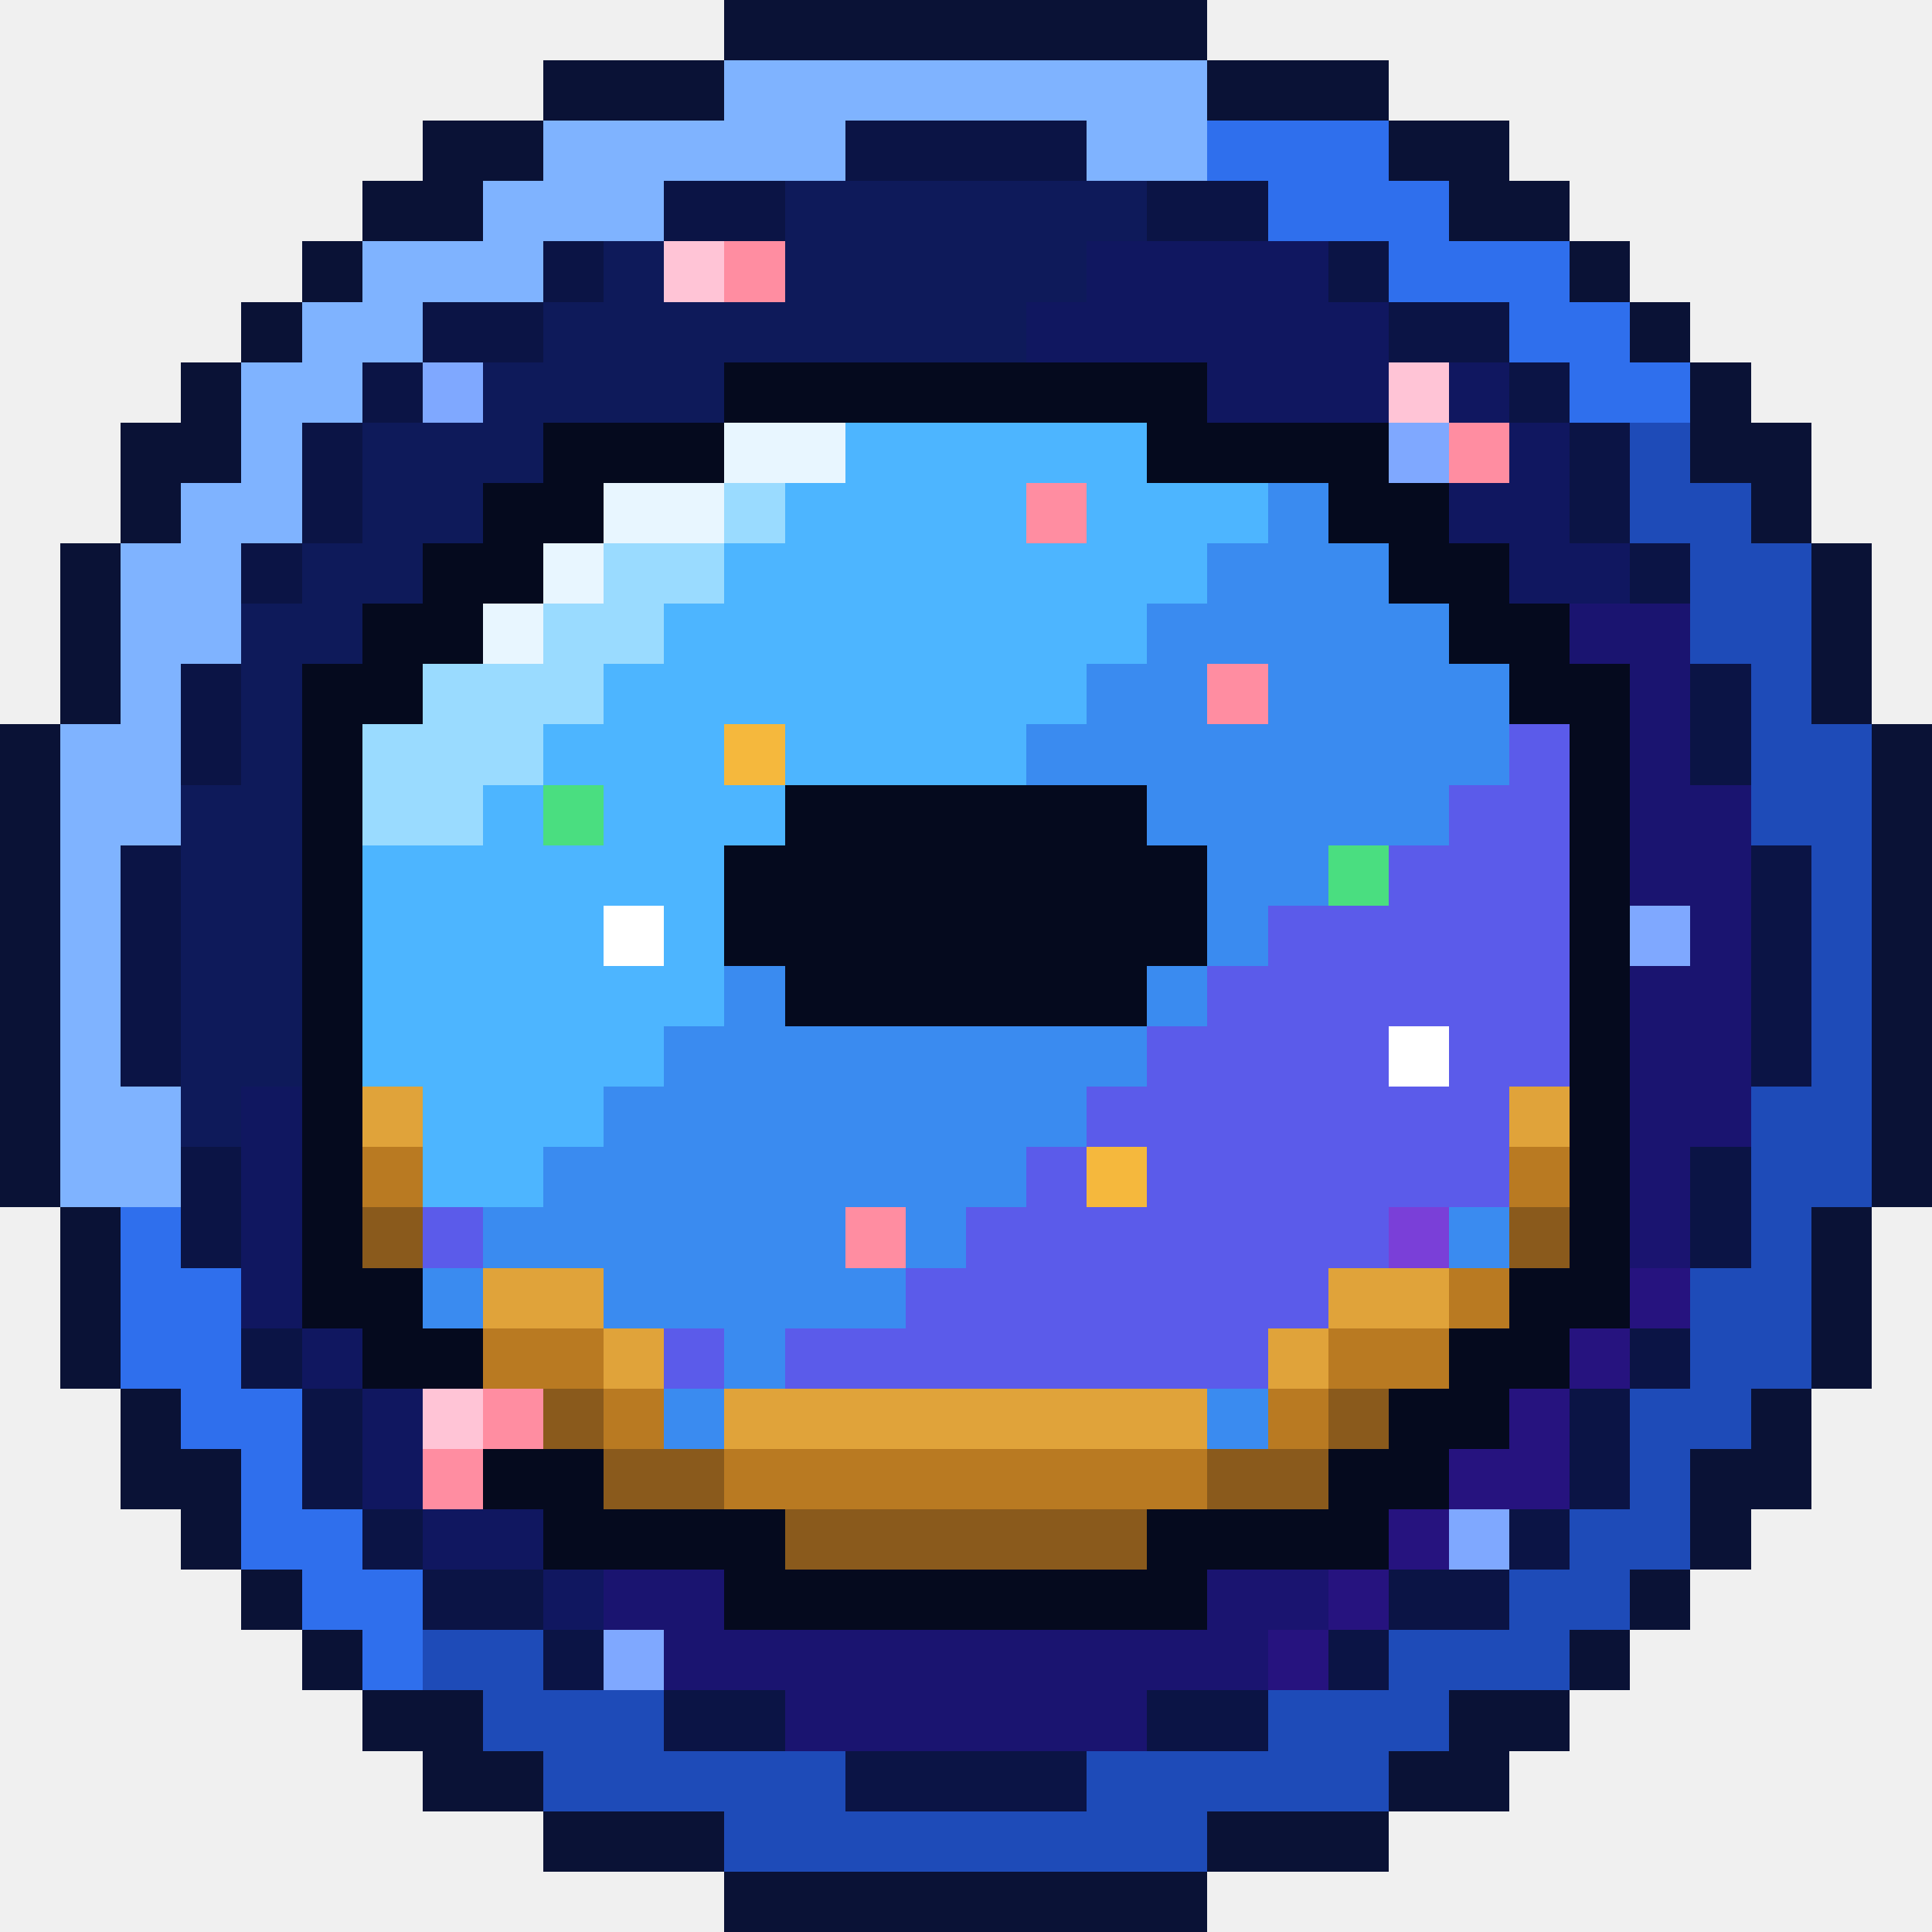
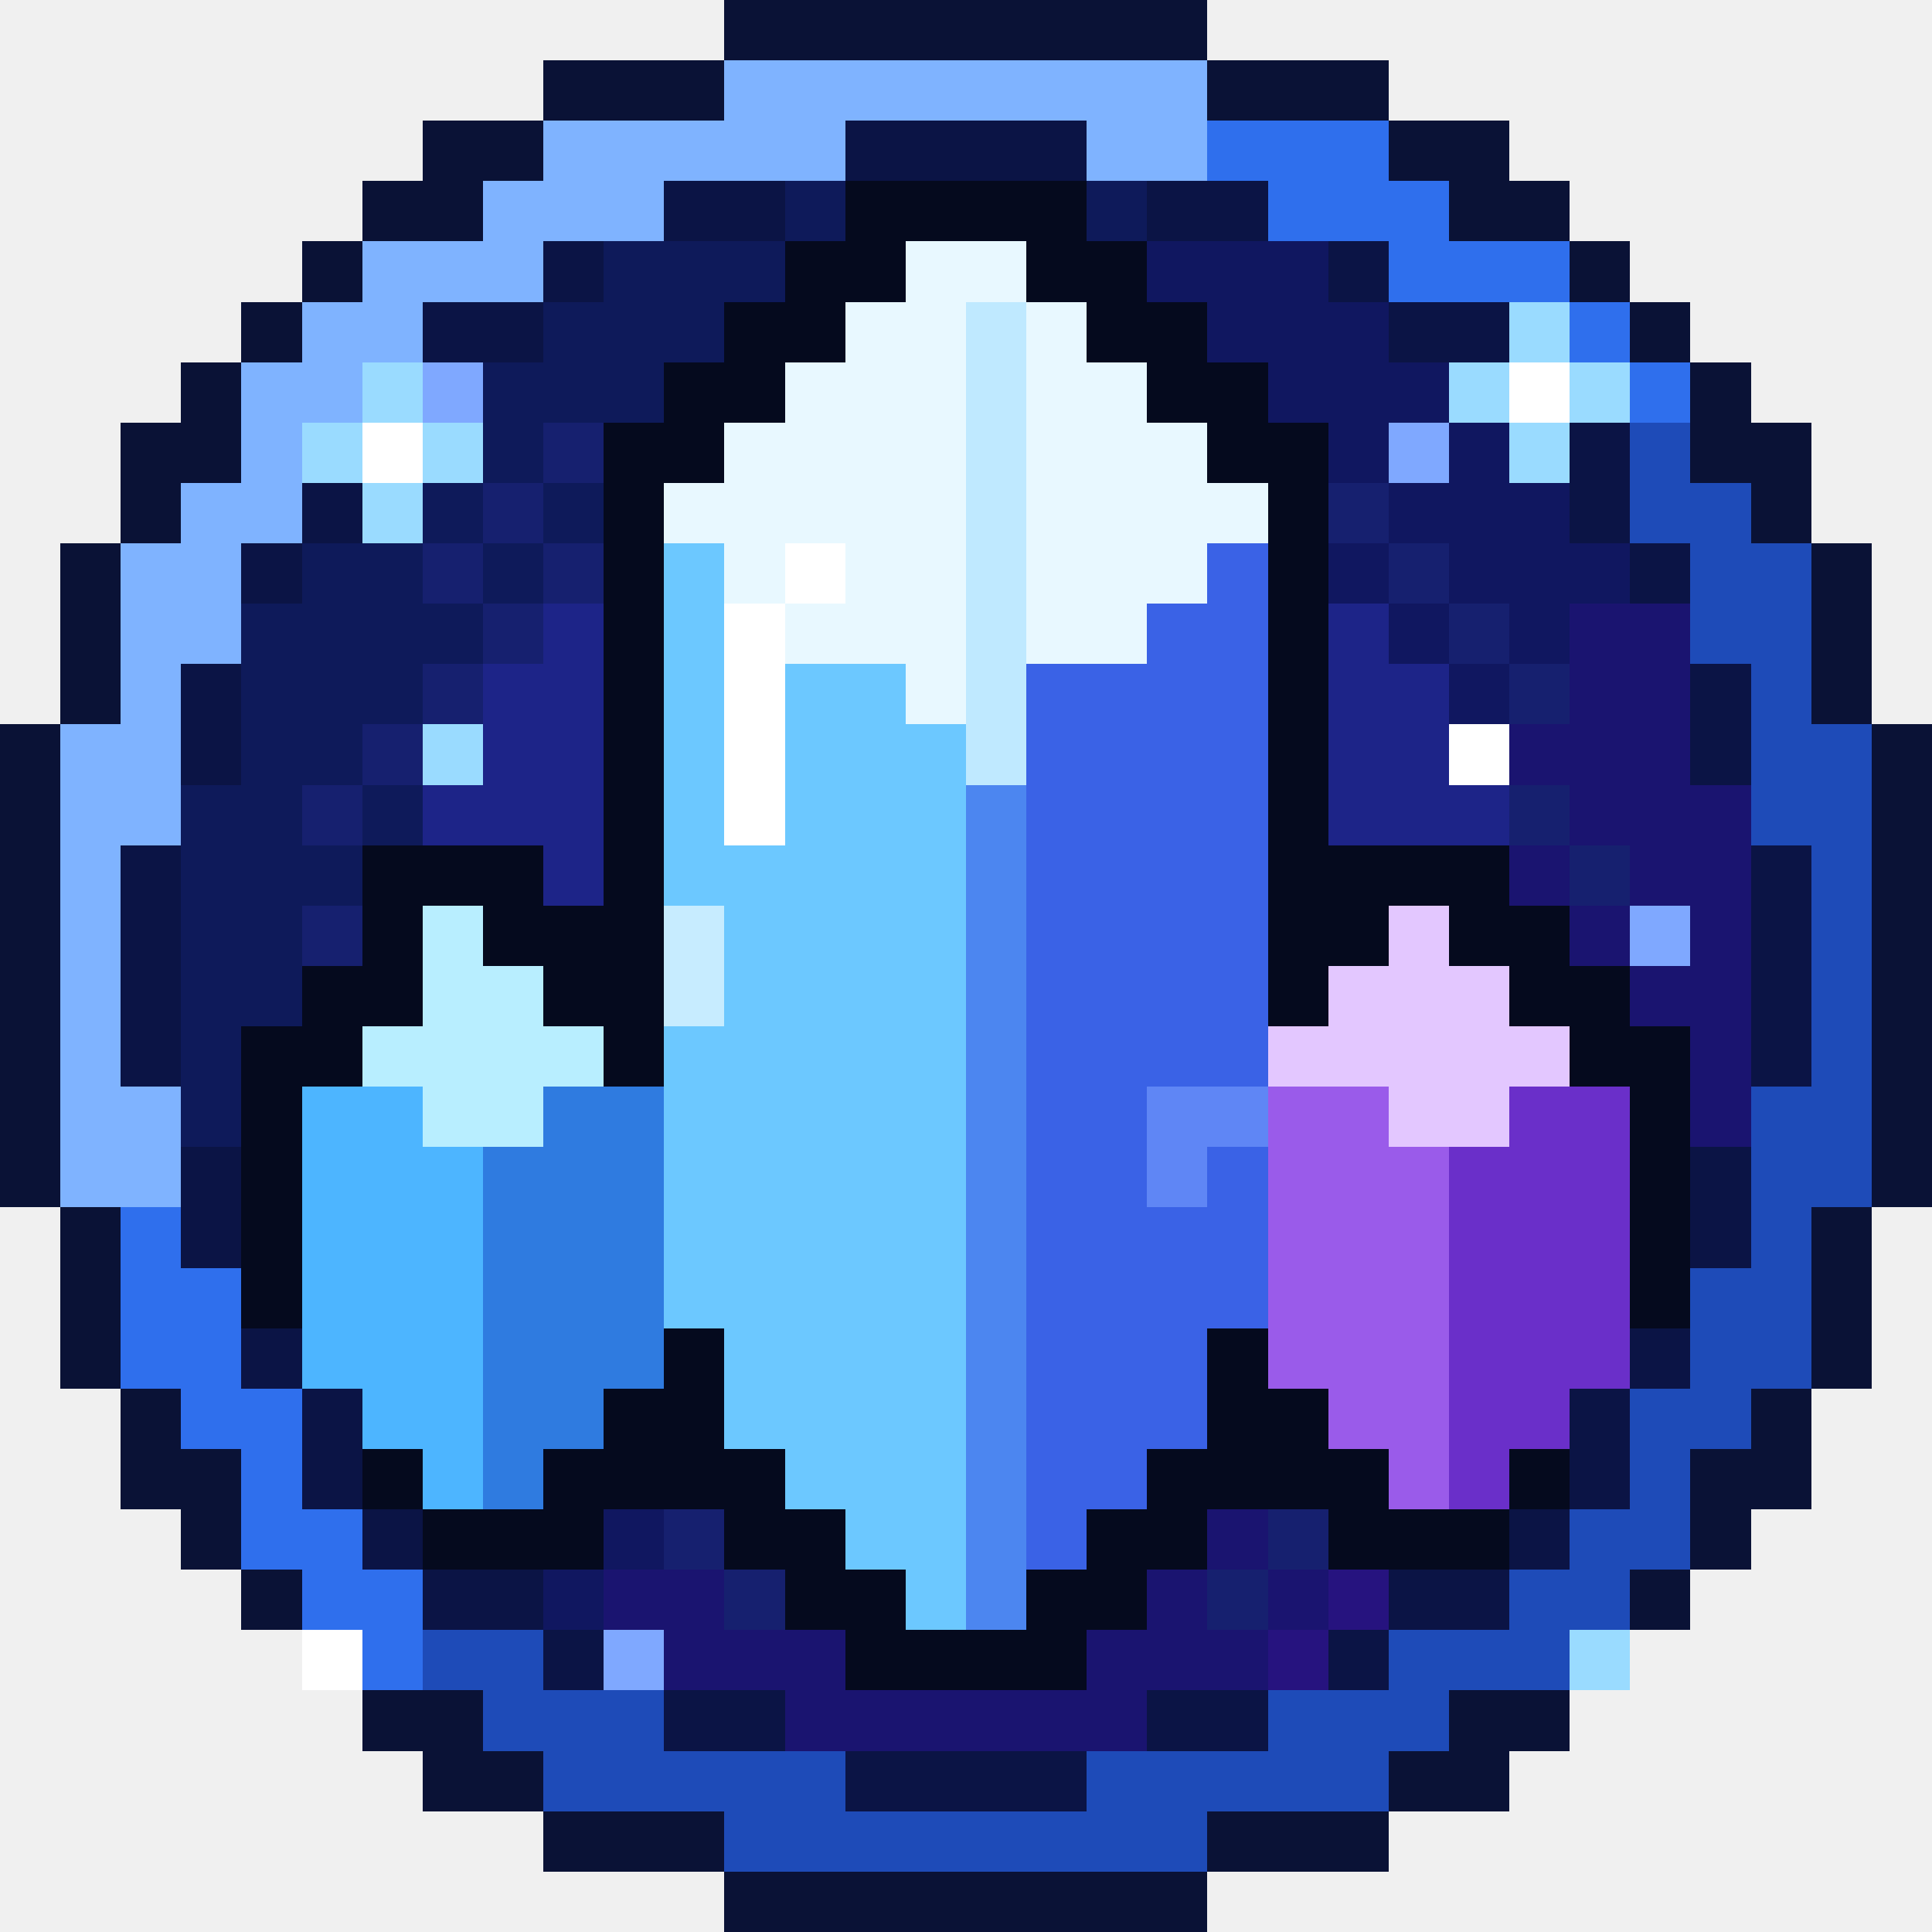
<svg xmlns="http://www.w3.org/2000/svg" viewBox="0 0 32 32" width="32" height="32" shape-rendering="crispEdges" role="img" aria-label="VSMP emblem">
  <rect x="12" y="0" width="8" height="1" fill="#0A1236" />
  <rect x="9" y="1" width="3" height="1" fill="#0A1236" />
  <rect x="12" y="1" width="8" height="1" fill="#7FB3FF" />
  <rect x="20" y="1" width="3" height="1" fill="#0A1236" />
  <rect x="7" y="2" width="2" height="1" fill="#0A1236" />
  <rect x="9" y="2" width="5" height="1" fill="#7FB3FF" />
  <rect x="14" y="2" width="4" height="1" fill="#0B1445" />
  <rect x="18" y="2" width="2" height="1" fill="#7FB3FF" />
  <rect x="20" y="2" width="3" height="1" fill="#2F6FED" />
  <rect x="23" y="2" width="2" height="1" fill="#0A1236" />
  <rect x="6" y="3" width="2" height="1" fill="#0A1236" />
  <rect x="8" y="3" width="3" height="1" fill="#7FB3FF" />
  <rect x="11" y="3" width="2" height="1" fill="#0B1445" />
-   <rect x="13" y="3" width="6" height="1" fill="#0E1A5A" />
+   <rect x="13" y="3" width="1" height="1" fill="#0E1A5A" />
+   <rect x="14" y="3" width="4" height="1" fill="#050A1E" />
+   <rect x="18" y="3" width="1" height="1" fill="#0E1A5A" />
  <rect x="19" y="3" width="2" height="1" fill="#0B1445" />
  <rect x="21" y="3" width="3" height="1" fill="#2F6FED" />
  <rect x="24" y="3" width="2" height="1" fill="#0A1236" />
  <rect x="5" y="4" width="1" height="1" fill="#0A1236" />
  <rect x="6" y="4" width="3" height="1" fill="#7FB3FF" />
  <rect x="9" y="4" width="1" height="1" fill="#0B1445" />
-   <rect x="10" y="4" width="1" height="1" fill="#0E1A5A" />
-   <rect x="11" y="4" width="1" height="1" fill="#FFC4D6" />
-   <rect x="12" y="4" width="1" height="1" fill="#FF8DA1" />
-   <rect x="13" y="4" width="5" height="1" fill="#0E1A5A" />
-   <rect x="18" y="4" width="4" height="1" fill="#101760" />
+   <rect x="10" y="4" width="3" height="1" fill="#0E1A5A" />
+   <rect x="13" y="4" width="2" height="1" fill="#050A1E" />
+   <rect x="15" y="4" width="2" height="1" fill="#E8F8FF" />
+   <rect x="17" y="4" width="2" height="1" fill="#050A1E" />
+   <rect x="19" y="4" width="3" height="1" fill="#101760" />
  <rect x="22" y="4" width="1" height="1" fill="#0B1445" />
  <rect x="23" y="4" width="3" height="1" fill="#2F6FED" />
  <rect x="26" y="4" width="1" height="1" fill="#0A1236" />
  <rect x="4" y="5" width="1" height="1" fill="#0A1236" />
  <rect x="5" y="5" width="2" height="1" fill="#7FB3FF" />
  <rect x="7" y="5" width="2" height="1" fill="#0B1445" />
-   <rect x="9" y="5" width="8" height="1" fill="#0E1A5A" />
-   <rect x="17" y="5" width="6" height="1" fill="#101760" />
+   <rect x="9" y="5" width="3" height="1" fill="#0E1A5A" />
+   <rect x="12" y="5" width="2" height="1" fill="#050A1E" />
+   <rect x="14" y="5" width="2" height="1" fill="#E8F8FF" />
+   <rect x="16" y="5" width="1" height="1" fill="#BFE9FF" />
+   <rect x="17" y="5" width="1" height="1" fill="#E8F8FF" />
+   <rect x="18" y="5" width="2" height="1" fill="#050A1E" />
+   <rect x="20" y="5" width="3" height="1" fill="#101760" />
  <rect x="23" y="5" width="2" height="1" fill="#0B1445" />
-   <rect x="25" y="5" width="2" height="1" fill="#2F6FED" />
+   <rect x="25" y="5" width="1" height="1" fill="#9ADBFF" />
+   <rect x="26" y="5" width="1" height="1" fill="#2F6FED" />
  <rect x="27" y="5" width="1" height="1" fill="#0A1236" />
  <rect x="3" y="6" width="1" height="1" fill="#0A1236" />
  <rect x="4" y="6" width="2" height="1" fill="#7FB3FF" />
-   <rect x="6" y="6" width="1" height="1" fill="#0B1445" />
+   <rect x="6" y="6" width="1" height="1" fill="#9ADBFF" />
  <rect x="7" y="6" width="1" height="1" fill="#7FA8FF" />
-   <rect x="8" y="6" width="4" height="1" fill="#0E1A5A" />
-   <rect x="12" y="6" width="8" height="1" fill="#050A1E" />
-   <rect x="20" y="6" width="3" height="1" fill="#101760" />
-   <rect x="23" y="6" width="1" height="1" fill="#FFC4D6" />
-   <rect x="24" y="6" width="1" height="1" fill="#101760" />
-   <rect x="25" y="6" width="1" height="1" fill="#0B1445" />
-   <rect x="26" y="6" width="2" height="1" fill="#2F6FED" />
+   <rect x="8" y="6" width="3" height="1" fill="#0E1A5A" />
+   <rect x="11" y="6" width="2" height="1" fill="#050A1E" />
+   <rect x="13" y="6" width="3" height="1" fill="#E8F8FF" />
+   <rect x="16" y="6" width="1" height="1" fill="#BFE9FF" />
+   <rect x="17" y="6" width="2" height="1" fill="#E8F8FF" />
+   <rect x="19" y="6" width="2" height="1" fill="#050A1E" />
+   <rect x="21" y="6" width="3" height="1" fill="#101760" />
+   <rect x="24" y="6" width="1" height="1" fill="#9ADBFF" />
+   <rect x="25" y="6" width="1" height="1" fill="#FFFFFF" />
+   <rect x="26" y="6" width="1" height="1" fill="#9ADBFF" />
+   <rect x="27" y="6" width="1" height="1" fill="#2F6FED" />
  <rect x="28" y="6" width="1" height="1" fill="#0A1236" />
  <rect x="2" y="7" width="2" height="1" fill="#0A1236" />
  <rect x="4" y="7" width="1" height="1" fill="#7FB3FF" />
-   <rect x="5" y="7" width="1" height="1" fill="#0B1445" />
-   <rect x="6" y="7" width="3" height="1" fill="#0E1A5A" />
-   <rect x="9" y="7" width="3" height="1" fill="#050A1E" />
-   <rect x="12" y="7" width="2" height="1" fill="#E8F6FF" />
-   <rect x="14" y="7" width="5" height="1" fill="#4DB5FF" />
-   <rect x="19" y="7" width="4" height="1" fill="#050A1E" />
+   <rect x="5" y="7" width="1" height="1" fill="#9ADBFF" />
+   <rect x="6" y="7" width="1" height="1" fill="#FFFFFF" />
+   <rect x="7" y="7" width="1" height="1" fill="#9ADBFF" />
+   <rect x="8" y="7" width="1" height="1" fill="#0E1A5A" />
+   <rect x="9" y="7" width="1" height="1" fill="#16206F" />
+   <rect x="10" y="7" width="2" height="1" fill="#050A1E" />
+   <rect x="12" y="7" width="4" height="1" fill="#E8F8FF" />
+   <rect x="16" y="7" width="1" height="1" fill="#BFE9FF" />
+   <rect x="17" y="7" width="3" height="1" fill="#E8F8FF" />
+   <rect x="20" y="7" width="2" height="1" fill="#050A1E" />
+   <rect x="22" y="7" width="1" height="1" fill="#101760" />
  <rect x="23" y="7" width="1" height="1" fill="#7FA8FF" />
-   <rect x="24" y="7" width="1" height="1" fill="#FF8DA1" />
-   <rect x="25" y="7" width="1" height="1" fill="#101760" />
+   <rect x="24" y="7" width="1" height="1" fill="#101760" />
+   <rect x="25" y="7" width="1" height="1" fill="#9ADBFF" />
  <rect x="26" y="7" width="1" height="1" fill="#0B1445" />
  <rect x="27" y="7" width="1" height="1" fill="#1E4BB8" />
  <rect x="28" y="7" width="2" height="1" fill="#0A1236" />
  <rect x="2" y="8" width="1" height="1" fill="#0A1236" />
  <rect x="3" y="8" width="2" height="1" fill="#7FB3FF" />
  <rect x="5" y="8" width="1" height="1" fill="#0B1445" />
-   <rect x="6" y="8" width="2" height="1" fill="#0E1A5A" />
-   <rect x="8" y="8" width="2" height="1" fill="#050A1E" />
-   <rect x="10" y="8" width="2" height="1" fill="#E8F6FF" />
-   <rect x="12" y="8" width="1" height="1" fill="#9ADBFF" />
-   <rect x="13" y="8" width="4" height="1" fill="#4DB5FF" />
-   <rect x="17" y="8" width="1" height="1" fill="#FF8DA1" />
-   <rect x="18" y="8" width="3" height="1" fill="#4DB5FF" />
-   <rect x="21" y="8" width="1" height="1" fill="#3A8BF0" />
-   <rect x="22" y="8" width="2" height="1" fill="#050A1E" />
-   <rect x="24" y="8" width="2" height="1" fill="#101760" />
+   <rect x="6" y="8" width="1" height="1" fill="#9ADBFF" />
+   <rect x="7" y="8" width="1" height="1" fill="#0E1A5A" />
+   <rect x="8" y="8" width="1" height="1" fill="#16206F" />
+   <rect x="9" y="8" width="1" height="1" fill="#0E1A5A" />
+   <rect x="10" y="8" width="1" height="1" fill="#050A1E" />
+   <rect x="11" y="8" width="5" height="1" fill="#E8F8FF" />
+   <rect x="16" y="8" width="1" height="1" fill="#BFE9FF" />
+   <rect x="17" y="8" width="4" height="1" fill="#E8F8FF" />
+   <rect x="21" y="8" width="1" height="1" fill="#050A1E" />
+   <rect x="22" y="8" width="1" height="1" fill="#16206F" />
+   <rect x="23" y="8" width="3" height="1" fill="#101760" />
  <rect x="26" y="8" width="1" height="1" fill="#0B1445" />
  <rect x="27" y="8" width="2" height="1" fill="#1E4BB8" />
  <rect x="29" y="8" width="1" height="1" fill="#0A1236" />
  <rect x="1" y="9" width="1" height="1" fill="#0A1236" />
  <rect x="2" y="9" width="2" height="1" fill="#7FB3FF" />
  <rect x="4" y="9" width="1" height="1" fill="#0B1445" />
  <rect x="5" y="9" width="2" height="1" fill="#0E1A5A" />
-   <rect x="7" y="9" width="2" height="1" fill="#050A1E" />
-   <rect x="9" y="9" width="1" height="1" fill="#E8F6FF" />
-   <rect x="10" y="9" width="2" height="1" fill="#9ADBFF" />
-   <rect x="12" y="9" width="8" height="1" fill="#4DB5FF" />
-   <rect x="20" y="9" width="3" height="1" fill="#3A8BF0" />
-   <rect x="23" y="9" width="2" height="1" fill="#050A1E" />
-   <rect x="25" y="9" width="2" height="1" fill="#101760" />
+   <rect x="7" y="9" width="1" height="1" fill="#16206F" />
+   <rect x="8" y="9" width="1" height="1" fill="#0E1A5A" />
+   <rect x="9" y="9" width="1" height="1" fill="#16206F" />
+   <rect x="10" y="9" width="1" height="1" fill="#050A1E" />
+   <rect x="11" y="9" width="1" height="1" fill="#6CC8FF" />
+   <rect x="12" y="9" width="1" height="1" fill="#E8F8FF" />
+   <rect x="13" y="9" width="1" height="1" fill="#FFFFFF" />
+   <rect x="14" y="9" width="2" height="1" fill="#E8F8FF" />
+   <rect x="16" y="9" width="1" height="1" fill="#BFE9FF" />
+   <rect x="17" y="9" width="3" height="1" fill="#E8F8FF" />
+   <rect x="20" y="9" width="1" height="1" fill="#3A62E6" />
+   <rect x="21" y="9" width="1" height="1" fill="#050A1E" />
+   <rect x="22" y="9" width="1" height="1" fill="#101760" />
+   <rect x="23" y="9" width="1" height="1" fill="#16206F" />
+   <rect x="24" y="9" width="3" height="1" fill="#101760" />
  <rect x="27" y="9" width="1" height="1" fill="#0B1445" />
  <rect x="28" y="9" width="2" height="1" fill="#1E4BB8" />
  <rect x="30" y="9" width="1" height="1" fill="#0A1236" />
  <rect x="1" y="10" width="1" height="1" fill="#0A1236" />
  <rect x="2" y="10" width="2" height="1" fill="#7FB3FF" />
-   <rect x="4" y="10" width="2" height="1" fill="#0E1A5A" />
-   <rect x="6" y="10" width="2" height="1" fill="#050A1E" />
-   <rect x="8" y="10" width="1" height="1" fill="#E8F6FF" />
-   <rect x="9" y="10" width="2" height="1" fill="#9ADBFF" />
-   <rect x="11" y="10" width="8" height="1" fill="#4DB5FF" />
-   <rect x="19" y="10" width="5" height="1" fill="#3A8BF0" />
-   <rect x="24" y="10" width="2" height="1" fill="#050A1E" />
+   <rect x="4" y="10" width="4" height="1" fill="#0E1A5A" />
+   <rect x="8" y="10" width="1" height="1" fill="#16206F" />
+   <rect x="9" y="10" width="1" height="1" fill="#1D2488" />
+   <rect x="10" y="10" width="1" height="1" fill="#050A1E" />
+   <rect x="11" y="10" width="1" height="1" fill="#6CC8FF" />
+   <rect x="12" y="10" width="1" height="1" fill="#FFFFFF" />
+   <rect x="13" y="10" width="3" height="1" fill="#E8F8FF" />
+   <rect x="16" y="10" width="1" height="1" fill="#BFE9FF" />
+   <rect x="17" y="10" width="2" height="1" fill="#E8F8FF" />
+   <rect x="19" y="10" width="2" height="1" fill="#3A62E6" />
+   <rect x="21" y="10" width="1" height="1" fill="#050A1E" />
+   <rect x="22" y="10" width="1" height="1" fill="#1D2488" />
+   <rect x="23" y="10" width="1" height="1" fill="#101760" />
+   <rect x="24" y="10" width="1" height="1" fill="#16206F" />
+   <rect x="25" y="10" width="1" height="1" fill="#101760" />
  <rect x="26" y="10" width="2" height="1" fill="#1A1470" />
  <rect x="28" y="10" width="2" height="1" fill="#1E4BB8" />
  <rect x="30" y="10" width="1" height="1" fill="#0A1236" />
  <rect x="1" y="11" width="1" height="1" fill="#0A1236" />
  <rect x="2" y="11" width="1" height="1" fill="#7FB3FF" />
  <rect x="3" y="11" width="1" height="1" fill="#0B1445" />
-   <rect x="4" y="11" width="1" height="1" fill="#0E1A5A" />
-   <rect x="5" y="11" width="2" height="1" fill="#050A1E" />
-   <rect x="7" y="11" width="3" height="1" fill="#9ADBFF" />
-   <rect x="10" y="11" width="8" height="1" fill="#4DB5FF" />
-   <rect x="18" y="11" width="2" height="1" fill="#3A8BF0" />
-   <rect x="20" y="11" width="1" height="1" fill="#FF8DA1" />
-   <rect x="21" y="11" width="4" height="1" fill="#3A8BF0" />
-   <rect x="25" y="11" width="2" height="1" fill="#050A1E" />
-   <rect x="27" y="11" width="1" height="1" fill="#1A1470" />
+   <rect x="4" y="11" width="3" height="1" fill="#0E1A5A" />
+   <rect x="7" y="11" width="1" height="1" fill="#16206F" />
+   <rect x="8" y="11" width="2" height="1" fill="#1D2488" />
+   <rect x="10" y="11" width="1" height="1" fill="#050A1E" />
+   <rect x="11" y="11" width="1" height="1" fill="#6CC8FF" />
+   <rect x="12" y="11" width="1" height="1" fill="#FFFFFF" />
+   <rect x="13" y="11" width="2" height="1" fill="#6CC8FF" />
+   <rect x="15" y="11" width="1" height="1" fill="#E8F8FF" />
+   <rect x="16" y="11" width="1" height="1" fill="#BFE9FF" />
+   <rect x="17" y="11" width="4" height="1" fill="#3A62E6" />
+   <rect x="21" y="11" width="1" height="1" fill="#050A1E" />
+   <rect x="22" y="11" width="2" height="1" fill="#1D2488" />
+   <rect x="24" y="11" width="1" height="1" fill="#101760" />
+   <rect x="25" y="11" width="1" height="1" fill="#16206F" />
+   <rect x="26" y="11" width="2" height="1" fill="#1A1470" />
  <rect x="28" y="11" width="1" height="1" fill="#0B1445" />
  <rect x="29" y="11" width="1" height="1" fill="#1E4BB8" />
  <rect x="30" y="11" width="1" height="1" fill="#0A1236" />
  <rect x="0" y="12" width="1" height="1" fill="#0A1236" />
  <rect x="1" y="12" width="2" height="1" fill="#7FB3FF" />
  <rect x="3" y="12" width="1" height="1" fill="#0B1445" />
-   <rect x="4" y="12" width="1" height="1" fill="#0E1A5A" />
-   <rect x="5" y="12" width="1" height="1" fill="#050A1E" />
-   <rect x="6" y="12" width="3" height="1" fill="#9ADBFF" />
-   <rect x="9" y="12" width="3" height="1" fill="#4DB5FF" />
-   <rect x="12" y="12" width="1" height="1" fill="#F5B83D" />
-   <rect x="13" y="12" width="4" height="1" fill="#4DB5FF" />
-   <rect x="17" y="12" width="8" height="1" fill="#3A8BF0" />
-   <rect x="25" y="12" width="1" height="1" fill="#5B5BEA" />
-   <rect x="26" y="12" width="1" height="1" fill="#050A1E" />
-   <rect x="27" y="12" width="1" height="1" fill="#1A1470" />
+   <rect x="4" y="12" width="2" height="1" fill="#0E1A5A" />
+   <rect x="6" y="12" width="1" height="1" fill="#16206F" />
+   <rect x="7" y="12" width="1" height="1" fill="#9ADBFF" />
+   <rect x="8" y="12" width="2" height="1" fill="#1D2488" />
+   <rect x="10" y="12" width="1" height="1" fill="#050A1E" />
+   <rect x="11" y="12" width="1" height="1" fill="#6CC8FF" />
+   <rect x="12" y="12" width="1" height="1" fill="#FFFFFF" />
+   <rect x="13" y="12" width="3" height="1" fill="#6CC8FF" />
+   <rect x="16" y="12" width="1" height="1" fill="#BFE9FF" />
+   <rect x="17" y="12" width="4" height="1" fill="#3A62E6" />
+   <rect x="21" y="12" width="1" height="1" fill="#050A1E" />
+   <rect x="22" y="12" width="2" height="1" fill="#1D2488" />
+   <rect x="24" y="12" width="1" height="1" fill="#FFFFFF" />
+   <rect x="25" y="12" width="3" height="1" fill="#1A1470" />
  <rect x="28" y="12" width="1" height="1" fill="#0B1445" />
  <rect x="29" y="12" width="2" height="1" fill="#1E4BB8" />
  <rect x="31" y="12" width="1" height="1" fill="#0A1236" />
  <rect x="0" y="13" width="1" height="1" fill="#0A1236" />
  <rect x="1" y="13" width="2" height="1" fill="#7FB3FF" />
  <rect x="3" y="13" width="2" height="1" fill="#0E1A5A" />
-   <rect x="5" y="13" width="1" height="1" fill="#050A1E" />
-   <rect x="6" y="13" width="2" height="1" fill="#9ADBFF" />
-   <rect x="8" y="13" width="1" height="1" fill="#4DB5FF" />
-   <rect x="9" y="13" width="1" height="1" fill="#4ADE80" />
-   <rect x="10" y="13" width="3" height="1" fill="#4DB5FF" />
-   <rect x="13" y="13" width="6" height="1" fill="#050A1E" />
-   <rect x="19" y="13" width="5" height="1" fill="#3A8BF0" />
-   <rect x="24" y="13" width="2" height="1" fill="#5B5BEA" />
-   <rect x="26" y="13" width="1" height="1" fill="#050A1E" />
-   <rect x="27" y="13" width="2" height="1" fill="#1A1470" />
+   <rect x="5" y="13" width="1" height="1" fill="#16206F" />
+   <rect x="6" y="13" width="1" height="1" fill="#0E1A5A" />
+   <rect x="7" y="13" width="3" height="1" fill="#1D2488" />
+   <rect x="10" y="13" width="1" height="1" fill="#050A1E" />
+   <rect x="11" y="13" width="1" height="1" fill="#6CC8FF" />
+   <rect x="12" y="13" width="1" height="1" fill="#FFFFFF" />
+   <rect x="13" y="13" width="3" height="1" fill="#6CC8FF" />
+   <rect x="16" y="13" width="1" height="1" fill="#4C86F0" />
+   <rect x="17" y="13" width="4" height="1" fill="#3A62E6" />
+   <rect x="21" y="13" width="1" height="1" fill="#050A1E" />
+   <rect x="22" y="13" width="3" height="1" fill="#1D2488" />
+   <rect x="25" y="13" width="1" height="1" fill="#16206F" />
+   <rect x="26" y="13" width="3" height="1" fill="#1A1470" />
  <rect x="29" y="13" width="2" height="1" fill="#1E4BB8" />
  <rect x="31" y="13" width="1" height="1" fill="#0A1236" />
  <rect x="0" y="14" width="1" height="1" fill="#0A1236" />
  <rect x="1" y="14" width="1" height="1" fill="#7FB3FF" />
  <rect x="2" y="14" width="1" height="1" fill="#0B1445" />
-   <rect x="3" y="14" width="2" height="1" fill="#0E1A5A" />
-   <rect x="5" y="14" width="1" height="1" fill="#050A1E" />
-   <rect x="6" y="14" width="6" height="1" fill="#4DB5FF" />
-   <rect x="12" y="14" width="8" height="1" fill="#050A1E" />
-   <rect x="20" y="14" width="2" height="1" fill="#3A8BF0" />
-   <rect x="22" y="14" width="1" height="1" fill="#4ADE80" />
-   <rect x="23" y="14" width="3" height="1" fill="#5B5BEA" />
-   <rect x="26" y="14" width="1" height="1" fill="#050A1E" />
+   <rect x="3" y="14" width="3" height="1" fill="#0E1A5A" />
+   <rect x="6" y="14" width="3" height="1" fill="#050A1E" />
+   <rect x="9" y="14" width="1" height="1" fill="#1D2488" />
+   <rect x="10" y="14" width="1" height="1" fill="#050A1E" />
+   <rect x="11" y="14" width="5" height="1" fill="#6CC8FF" />
+   <rect x="16" y="14" width="1" height="1" fill="#4C86F0" />
+   <rect x="17" y="14" width="4" height="1" fill="#3A62E6" />
+   <rect x="21" y="14" width="4" height="1" fill="#050A1E" />
+   <rect x="25" y="14" width="1" height="1" fill="#1A1470" />
+   <rect x="26" y="14" width="1" height="1" fill="#16206F" />
  <rect x="27" y="14" width="2" height="1" fill="#1A1470" />
  <rect x="29" y="14" width="1" height="1" fill="#0B1445" />
  <rect x="30" y="14" width="1" height="1" fill="#1E4BB8" />
  <rect x="31" y="14" width="1" height="1" fill="#0A1236" />
  <rect x="0" y="15" width="1" height="1" fill="#0A1236" />
  <rect x="1" y="15" width="1" height="1" fill="#7FB3FF" />
  <rect x="2" y="15" width="1" height="1" fill="#0B1445" />
  <rect x="3" y="15" width="2" height="1" fill="#0E1A5A" />
-   <rect x="5" y="15" width="1" height="1" fill="#050A1E" />
-   <rect x="6" y="15" width="4" height="1" fill="#4DB5FF" />
-   <rect x="10" y="15" width="1" height="1" fill="#FFFFFF" />
-   <rect x="11" y="15" width="1" height="1" fill="#4DB5FF" />
-   <rect x="12" y="15" width="8" height="1" fill="#050A1E" />
-   <rect x="20" y="15" width="1" height="1" fill="#3A8BF0" />
-   <rect x="21" y="15" width="5" height="1" fill="#5B5BEA" />
-   <rect x="26" y="15" width="1" height="1" fill="#050A1E" />
+   <rect x="5" y="15" width="1" height="1" fill="#16206F" />
+   <rect x="6" y="15" width="1" height="1" fill="#050A1E" />
+   <rect x="7" y="15" width="1" height="1" fill="#B8EEFF" />
+   <rect x="8" y="15" width="3" height="1" fill="#050A1E" />
+   <rect x="11" y="15" width="1" height="1" fill="#C7ECFF" />
+   <rect x="12" y="15" width="4" height="1" fill="#6CC8FF" />
+   <rect x="16" y="15" width="1" height="1" fill="#4C86F0" />
+   <rect x="17" y="15" width="4" height="1" fill="#3A62E6" />
+   <rect x="21" y="15" width="2" height="1" fill="#050A1E" />
+   <rect x="23" y="15" width="1" height="1" fill="#E3C7FF" />
+   <rect x="24" y="15" width="2" height="1" fill="#050A1E" />
+   <rect x="26" y="15" width="1" height="1" fill="#1A1470" />
  <rect x="27" y="15" width="1" height="1" fill="#7FA8FF" />
  <rect x="28" y="15" width="1" height="1" fill="#1A1470" />
  <rect x="29" y="15" width="1" height="1" fill="#0B1445" />
  <rect x="30" y="15" width="1" height="1" fill="#1E4BB8" />
  <rect x="31" y="15" width="1" height="1" fill="#0A1236" />
  <rect x="0" y="16" width="1" height="1" fill="#0A1236" />
  <rect x="1" y="16" width="1" height="1" fill="#7FB3FF" />
  <rect x="2" y="16" width="1" height="1" fill="#0B1445" />
  <rect x="3" y="16" width="2" height="1" fill="#0E1A5A" />
-   <rect x="5" y="16" width="1" height="1" fill="#050A1E" />
-   <rect x="6" y="16" width="6" height="1" fill="#4DB5FF" />
-   <rect x="12" y="16" width="1" height="1" fill="#3A8BF0" />
-   <rect x="13" y="16" width="6" height="1" fill="#050A1E" />
-   <rect x="19" y="16" width="1" height="1" fill="#3A8BF0" />
-   <rect x="20" y="16" width="6" height="1" fill="#5B5BEA" />
-   <rect x="26" y="16" width="1" height="1" fill="#050A1E" />
+   <rect x="5" y="16" width="2" height="1" fill="#050A1E" />
+   <rect x="7" y="16" width="2" height="1" fill="#B8EEFF" />
+   <rect x="9" y="16" width="2" height="1" fill="#050A1E" />
+   <rect x="11" y="16" width="1" height="1" fill="#C7ECFF" />
+   <rect x="12" y="16" width="4" height="1" fill="#6CC8FF" />
+   <rect x="16" y="16" width="1" height="1" fill="#4C86F0" />
+   <rect x="17" y="16" width="4" height="1" fill="#3A62E6" />
+   <rect x="21" y="16" width="1" height="1" fill="#050A1E" />
+   <rect x="22" y="16" width="3" height="1" fill="#E3C7FF" />
+   <rect x="25" y="16" width="2" height="1" fill="#050A1E" />
  <rect x="27" y="16" width="2" height="1" fill="#1A1470" />
  <rect x="29" y="16" width="1" height="1" fill="#0B1445" />
  <rect x="30" y="16" width="1" height="1" fill="#1E4BB8" />
  <rect x="31" y="16" width="1" height="1" fill="#0A1236" />
  <rect x="0" y="17" width="1" height="1" fill="#0A1236" />
  <rect x="1" y="17" width="1" height="1" fill="#7FB3FF" />
  <rect x="2" y="17" width="1" height="1" fill="#0B1445" />
-   <rect x="3" y="17" width="2" height="1" fill="#0E1A5A" />
-   <rect x="5" y="17" width="1" height="1" fill="#050A1E" />
-   <rect x="6" y="17" width="5" height="1" fill="#4DB5FF" />
-   <rect x="11" y="17" width="8" height="1" fill="#3A8BF0" />
-   <rect x="19" y="17" width="4" height="1" fill="#5B5BEA" />
-   <rect x="23" y="17" width="1" height="1" fill="#FFFFFF" />
-   <rect x="24" y="17" width="2" height="1" fill="#5B5BEA" />
-   <rect x="26" y="17" width="1" height="1" fill="#050A1E" />
-   <rect x="27" y="17" width="2" height="1" fill="#1A1470" />
+   <rect x="3" y="17" width="1" height="1" fill="#0E1A5A" />
+   <rect x="4" y="17" width="2" height="1" fill="#050A1E" />
+   <rect x="6" y="17" width="4" height="1" fill="#B8EEFF" />
+   <rect x="10" y="17" width="1" height="1" fill="#050A1E" />
+   <rect x="11" y="17" width="5" height="1" fill="#6CC8FF" />
+   <rect x="16" y="17" width="1" height="1" fill="#4C86F0" />
+   <rect x="17" y="17" width="4" height="1" fill="#3A62E6" />
+   <rect x="21" y="17" width="5" height="1" fill="#E3C7FF" />
+   <rect x="26" y="17" width="2" height="1" fill="#050A1E" />
+   <rect x="28" y="17" width="1" height="1" fill="#1A1470" />
  <rect x="29" y="17" width="1" height="1" fill="#0B1445" />
  <rect x="30" y="17" width="1" height="1" fill="#1E4BB8" />
  <rect x="31" y="17" width="1" height="1" fill="#0A1236" />
  <rect x="0" y="18" width="1" height="1" fill="#0A1236" />
  <rect x="1" y="18" width="2" height="1" fill="#7FB3FF" />
  <rect x="3" y="18" width="1" height="1" fill="#0E1A5A" />
-   <rect x="4" y="18" width="1" height="1" fill="#101760" />
-   <rect x="5" y="18" width="1" height="1" fill="#050A1E" />
-   <rect x="6" y="18" width="1" height="1" fill="#E0A33A" />
-   <rect x="7" y="18" width="3" height="1" fill="#4DB5FF" />
-   <rect x="10" y="18" width="8" height="1" fill="#3A8BF0" />
-   <rect x="18" y="18" width="7" height="1" fill="#5B5BEA" />
-   <rect x="25" y="18" width="1" height="1" fill="#E0A33A" />
-   <rect x="26" y="18" width="1" height="1" fill="#050A1E" />
-   <rect x="27" y="18" width="2" height="1" fill="#1A1470" />
+   <rect x="4" y="18" width="1" height="1" fill="#050A1E" />
+   <rect x="5" y="18" width="2" height="1" fill="#4DB5FF" />
+   <rect x="7" y="18" width="2" height="1" fill="#B8EEFF" />
+   <rect x="9" y="18" width="2" height="1" fill="#2F7BE0" />
+   <rect x="11" y="18" width="5" height="1" fill="#6CC8FF" />
+   <rect x="16" y="18" width="1" height="1" fill="#4C86F0" />
+   <rect x="17" y="18" width="2" height="1" fill="#3A62E6" />
+   <rect x="19" y="18" width="2" height="1" fill="#5F86F5" />
+   <rect x="21" y="18" width="2" height="1" fill="#9A5BEA" />
+   <rect x="23" y="18" width="2" height="1" fill="#E3C7FF" />
+   <rect x="25" y="18" width="2" height="1" fill="#6A2FC9" />
+   <rect x="27" y="18" width="1" height="1" fill="#050A1E" />
+   <rect x="28" y="18" width="1" height="1" fill="#1A1470" />
  <rect x="29" y="18" width="2" height="1" fill="#1E4BB8" />
  <rect x="31" y="18" width="1" height="1" fill="#0A1236" />
  <rect x="0" y="19" width="1" height="1" fill="#0A1236" />
  <rect x="1" y="19" width="2" height="1" fill="#7FB3FF" />
  <rect x="3" y="19" width="1" height="1" fill="#0B1445" />
-   <rect x="4" y="19" width="1" height="1" fill="#101760" />
-   <rect x="5" y="19" width="1" height="1" fill="#050A1E" />
-   <rect x="6" y="19" width="1" height="1" fill="#B97A22" />
-   <rect x="7" y="19" width="2" height="1" fill="#4DB5FF" />
-   <rect x="9" y="19" width="8" height="1" fill="#3A8BF0" />
-   <rect x="17" y="19" width="1" height="1" fill="#5B5BEA" />
-   <rect x="18" y="19" width="1" height="1" fill="#F5B83D" />
-   <rect x="19" y="19" width="6" height="1" fill="#5B5BEA" />
-   <rect x="25" y="19" width="1" height="1" fill="#B97A22" />
-   <rect x="26" y="19" width="1" height="1" fill="#050A1E" />
-   <rect x="27" y="19" width="1" height="1" fill="#1A1470" />
+   <rect x="4" y="19" width="1" height="1" fill="#050A1E" />
+   <rect x="5" y="19" width="3" height="1" fill="#4DB5FF" />
+   <rect x="8" y="19" width="3" height="1" fill="#2F7BE0" />
+   <rect x="11" y="19" width="5" height="1" fill="#6CC8FF" />
+   <rect x="16" y="19" width="1" height="1" fill="#4C86F0" />
+   <rect x="17" y="19" width="2" height="1" fill="#3A62E6" />
+   <rect x="19" y="19" width="1" height="1" fill="#5F86F5" />
+   <rect x="20" y="19" width="1" height="1" fill="#3A62E6" />
+   <rect x="21" y="19" width="3" height="1" fill="#9A5BEA" />
+   <rect x="24" y="19" width="3" height="1" fill="#6A2FC9" />
+   <rect x="27" y="19" width="1" height="1" fill="#050A1E" />
  <rect x="28" y="19" width="1" height="1" fill="#0B1445" />
  <rect x="29" y="19" width="2" height="1" fill="#1E4BB8" />
  <rect x="31" y="19" width="1" height="1" fill="#0A1236" />
  <rect x="1" y="20" width="1" height="1" fill="#0A1236" />
  <rect x="2" y="20" width="1" height="1" fill="#2F6FED" />
  <rect x="3" y="20" width="1" height="1" fill="#0B1445" />
-   <rect x="4" y="20" width="1" height="1" fill="#101760" />
-   <rect x="5" y="20" width="1" height="1" fill="#050A1E" />
-   <rect x="6" y="20" width="1" height="1" fill="#8A5A1C" />
-   <rect x="7" y="20" width="1" height="1" fill="#5B5BEA" />
-   <rect x="8" y="20" width="6" height="1" fill="#3A8BF0" />
-   <rect x="14" y="20" width="1" height="1" fill="#FF8DA1" />
-   <rect x="15" y="20" width="1" height="1" fill="#3A8BF0" />
-   <rect x="16" y="20" width="7" height="1" fill="#5B5BEA" />
-   <rect x="23" y="20" width="1" height="1" fill="#7A3FD8" />
-   <rect x="24" y="20" width="1" height="1" fill="#3A8BF0" />
-   <rect x="25" y="20" width="1" height="1" fill="#8A5A1C" />
-   <rect x="26" y="20" width="1" height="1" fill="#050A1E" />
-   <rect x="27" y="20" width="1" height="1" fill="#1A1470" />
+   <rect x="4" y="20" width="1" height="1" fill="#050A1E" />
+   <rect x="5" y="20" width="3" height="1" fill="#4DB5FF" />
+   <rect x="8" y="20" width="3" height="1" fill="#2F7BE0" />
+   <rect x="11" y="20" width="5" height="1" fill="#6CC8FF" />
+   <rect x="16" y="20" width="1" height="1" fill="#4C86F0" />
+   <rect x="17" y="20" width="4" height="1" fill="#3A62E6" />
+   <rect x="21" y="20" width="3" height="1" fill="#9A5BEA" />
+   <rect x="24" y="20" width="3" height="1" fill="#6A2FC9" />
+   <rect x="27" y="20" width="1" height="1" fill="#050A1E" />
  <rect x="28" y="20" width="1" height="1" fill="#0B1445" />
  <rect x="29" y="20" width="1" height="1" fill="#1E4BB8" />
  <rect x="30" y="20" width="1" height="1" fill="#0A1236" />
  <rect x="1" y="21" width="1" height="1" fill="#0A1236" />
  <rect x="2" y="21" width="2" height="1" fill="#2F6FED" />
-   <rect x="4" y="21" width="1" height="1" fill="#101760" />
-   <rect x="5" y="21" width="2" height="1" fill="#050A1E" />
-   <rect x="7" y="21" width="1" height="1" fill="#3A8BF0" />
-   <rect x="8" y="21" width="2" height="1" fill="#E0A33A" />
-   <rect x="10" y="21" width="5" height="1" fill="#3A8BF0" />
-   <rect x="15" y="21" width="7" height="1" fill="#5B5BEA" />
-   <rect x="22" y="21" width="2" height="1" fill="#E0A33A" />
-   <rect x="24" y="21" width="1" height="1" fill="#B97A22" />
-   <rect x="25" y="21" width="2" height="1" fill="#050A1E" />
-   <rect x="27" y="21" width="1" height="1" fill="#26137F" />
+   <rect x="4" y="21" width="1" height="1" fill="#050A1E" />
+   <rect x="5" y="21" width="3" height="1" fill="#4DB5FF" />
+   <rect x="8" y="21" width="3" height="1" fill="#2F7BE0" />
+   <rect x="11" y="21" width="5" height="1" fill="#6CC8FF" />
+   <rect x="16" y="21" width="1" height="1" fill="#4C86F0" />
+   <rect x="17" y="21" width="4" height="1" fill="#3A62E6" />
+   <rect x="21" y="21" width="3" height="1" fill="#9A5BEA" />
+   <rect x="24" y="21" width="3" height="1" fill="#6A2FC9" />
+   <rect x="27" y="21" width="1" height="1" fill="#050A1E" />
  <rect x="28" y="21" width="2" height="1" fill="#1E4BB8" />
  <rect x="30" y="21" width="1" height="1" fill="#0A1236" />
  <rect x="1" y="22" width="1" height="1" fill="#0A1236" />
  <rect x="2" y="22" width="2" height="1" fill="#2F6FED" />
  <rect x="4" y="22" width="1" height="1" fill="#0B1445" />
-   <rect x="5" y="22" width="1" height="1" fill="#101760" />
-   <rect x="6" y="22" width="2" height="1" fill="#050A1E" />
-   <rect x="8" y="22" width="2" height="1" fill="#B97A22" />
-   <rect x="10" y="22" width="1" height="1" fill="#E0A33A" />
-   <rect x="11" y="22" width="1" height="1" fill="#5B5BEA" />
-   <rect x="12" y="22" width="1" height="1" fill="#3A8BF0" />
-   <rect x="13" y="22" width="8" height="1" fill="#5B5BEA" />
-   <rect x="21" y="22" width="1" height="1" fill="#E0A33A" />
-   <rect x="22" y="22" width="2" height="1" fill="#B97A22" />
-   <rect x="24" y="22" width="2" height="1" fill="#050A1E" />
-   <rect x="26" y="22" width="1" height="1" fill="#26137F" />
+   <rect x="5" y="22" width="3" height="1" fill="#4DB5FF" />
+   <rect x="8" y="22" width="3" height="1" fill="#2F7BE0" />
+   <rect x="11" y="22" width="1" height="1" fill="#050A1E" />
+   <rect x="12" y="22" width="4" height="1" fill="#6CC8FF" />
+   <rect x="16" y="22" width="1" height="1" fill="#4C86F0" />
+   <rect x="17" y="22" width="3" height="1" fill="#3A62E6" />
+   <rect x="20" y="22" width="1" height="1" fill="#050A1E" />
+   <rect x="21" y="22" width="3" height="1" fill="#9A5BEA" />
+   <rect x="24" y="22" width="3" height="1" fill="#6A2FC9" />
  <rect x="27" y="22" width="1" height="1" fill="#0B1445" />
  <rect x="28" y="22" width="2" height="1" fill="#1E4BB8" />
  <rect x="30" y="22" width="1" height="1" fill="#0A1236" />
  <rect x="2" y="23" width="1" height="1" fill="#0A1236" />
  <rect x="3" y="23" width="2" height="1" fill="#2F6FED" />
  <rect x="5" y="23" width="1" height="1" fill="#0B1445" />
-   <rect x="6" y="23" width="1" height="1" fill="#101760" />
-   <rect x="7" y="23" width="1" height="1" fill="#FFC4D6" />
-   <rect x="8" y="23" width="1" height="1" fill="#FF8DA1" />
-   <rect x="9" y="23" width="1" height="1" fill="#8A5A1C" />
-   <rect x="10" y="23" width="1" height="1" fill="#B97A22" />
-   <rect x="11" y="23" width="1" height="1" fill="#3A8BF0" />
-   <rect x="12" y="23" width="8" height="1" fill="#E0A33A" />
-   <rect x="20" y="23" width="1" height="1" fill="#3A8BF0" />
-   <rect x="21" y="23" width="1" height="1" fill="#B97A22" />
-   <rect x="22" y="23" width="1" height="1" fill="#8A5A1C" />
-   <rect x="23" y="23" width="2" height="1" fill="#050A1E" />
-   <rect x="25" y="23" width="1" height="1" fill="#26137F" />
+   <rect x="6" y="23" width="2" height="1" fill="#4DB5FF" />
+   <rect x="8" y="23" width="2" height="1" fill="#2F7BE0" />
+   <rect x="10" y="23" width="2" height="1" fill="#050A1E" />
+   <rect x="12" y="23" width="4" height="1" fill="#6CC8FF" />
+   <rect x="16" y="23" width="1" height="1" fill="#4C86F0" />
+   <rect x="17" y="23" width="3" height="1" fill="#3A62E6" />
+   <rect x="20" y="23" width="2" height="1" fill="#050A1E" />
+   <rect x="22" y="23" width="2" height="1" fill="#9A5BEA" />
+   <rect x="24" y="23" width="2" height="1" fill="#6A2FC9" />
  <rect x="26" y="23" width="1" height="1" fill="#0B1445" />
  <rect x="27" y="23" width="2" height="1" fill="#1E4BB8" />
  <rect x="29" y="23" width="1" height="1" fill="#0A1236" />
  <rect x="2" y="24" width="2" height="1" fill="#0A1236" />
  <rect x="4" y="24" width="1" height="1" fill="#2F6FED" />
  <rect x="5" y="24" width="1" height="1" fill="#0B1445" />
-   <rect x="6" y="24" width="1" height="1" fill="#101760" />
-   <rect x="7" y="24" width="1" height="1" fill="#FF8DA1" />
-   <rect x="8" y="24" width="2" height="1" fill="#050A1E" />
-   <rect x="10" y="24" width="2" height="1" fill="#8A5A1C" />
-   <rect x="12" y="24" width="8" height="1" fill="#B97A22" />
-   <rect x="20" y="24" width="2" height="1" fill="#8A5A1C" />
-   <rect x="22" y="24" width="2" height="1" fill="#050A1E" />
-   <rect x="24" y="24" width="2" height="1" fill="#26137F" />
+   <rect x="6" y="24" width="1" height="1" fill="#050A1E" />
+   <rect x="7" y="24" width="1" height="1" fill="#4DB5FF" />
+   <rect x="8" y="24" width="1" height="1" fill="#2F7BE0" />
+   <rect x="9" y="24" width="4" height="1" fill="#050A1E" />
+   <rect x="13" y="24" width="3" height="1" fill="#6CC8FF" />
+   <rect x="16" y="24" width="1" height="1" fill="#4C86F0" />
+   <rect x="17" y="24" width="2" height="1" fill="#3A62E6" />
+   <rect x="19" y="24" width="4" height="1" fill="#050A1E" />
+   <rect x="23" y="24" width="1" height="1" fill="#9A5BEA" />
+   <rect x="24" y="24" width="1" height="1" fill="#6A2FC9" />
+   <rect x="25" y="24" width="1" height="1" fill="#050A1E" />
  <rect x="26" y="24" width="1" height="1" fill="#0B1445" />
  <rect x="27" y="24" width="1" height="1" fill="#1E4BB8" />
  <rect x="28" y="24" width="2" height="1" fill="#0A1236" />
  <rect x="3" y="25" width="1" height="1" fill="#0A1236" />
  <rect x="4" y="25" width="2" height="1" fill="#2F6FED" />
  <rect x="6" y="25" width="1" height="1" fill="#0B1445" />
-   <rect x="7" y="25" width="2" height="1" fill="#101760" />
-   <rect x="9" y="25" width="4" height="1" fill="#050A1E" />
-   <rect x="13" y="25" width="6" height="1" fill="#8A5A1C" />
-   <rect x="19" y="25" width="4" height="1" fill="#050A1E" />
-   <rect x="23" y="25" width="1" height="1" fill="#26137F" />
-   <rect x="24" y="25" width="1" height="1" fill="#7FA8FF" />
+   <rect x="7" y="25" width="3" height="1" fill="#050A1E" />
+   <rect x="10" y="25" width="1" height="1" fill="#101760" />
+   <rect x="11" y="25" width="1" height="1" fill="#16206F" />
+   <rect x="12" y="25" width="2" height="1" fill="#050A1E" />
+   <rect x="14" y="25" width="2" height="1" fill="#6CC8FF" />
+   <rect x="16" y="25" width="1" height="1" fill="#4C86F0" />
+   <rect x="17" y="25" width="1" height="1" fill="#3A62E6" />
+   <rect x="18" y="25" width="2" height="1" fill="#050A1E" />
+   <rect x="20" y="25" width="1" height="1" fill="#1A1470" />
+   <rect x="21" y="25" width="1" height="1" fill="#16206F" />
+   <rect x="22" y="25" width="3" height="1" fill="#050A1E" />
  <rect x="25" y="25" width="1" height="1" fill="#0B1445" />
  <rect x="26" y="25" width="2" height="1" fill="#1E4BB8" />
  <rect x="28" y="25" width="1" height="1" fill="#0A1236" />
  <rect x="4" y="26" width="1" height="1" fill="#0A1236" />
  <rect x="5" y="26" width="2" height="1" fill="#2F6FED" />
  <rect x="7" y="26" width="2" height="1" fill="#0B1445" />
  <rect x="9" y="26" width="1" height="1" fill="#101760" />
  <rect x="10" y="26" width="2" height="1" fill="#1A1470" />
-   <rect x="12" y="26" width="8" height="1" fill="#050A1E" />
-   <rect x="20" y="26" width="2" height="1" fill="#1A1470" />
+   <rect x="12" y="26" width="1" height="1" fill="#16206F" />
+   <rect x="13" y="26" width="2" height="1" fill="#050A1E" />
+   <rect x="15" y="26" width="1" height="1" fill="#6CC8FF" />
+   <rect x="16" y="26" width="1" height="1" fill="#4C86F0" />
+   <rect x="17" y="26" width="2" height="1" fill="#050A1E" />
+   <rect x="19" y="26" width="1" height="1" fill="#1A1470" />
+   <rect x="20" y="26" width="1" height="1" fill="#16206F" />
+   <rect x="21" y="26" width="1" height="1" fill="#1A1470" />
  <rect x="22" y="26" width="1" height="1" fill="#26137F" />
  <rect x="23" y="26" width="2" height="1" fill="#0B1445" />
  <rect x="25" y="26" width="2" height="1" fill="#1E4BB8" />
  <rect x="27" y="26" width="1" height="1" fill="#0A1236" />
-   <rect x="5" y="27" width="1" height="1" fill="#0A1236" />
+   <rect x="5" y="27" width="1" height="1" fill="#FFFFFF" />
  <rect x="6" y="27" width="1" height="1" fill="#2F6FED" />
  <rect x="7" y="27" width="2" height="1" fill="#1E4BB8" />
  <rect x="9" y="27" width="1" height="1" fill="#0B1445" />
  <rect x="10" y="27" width="1" height="1" fill="#7FA8FF" />
-   <rect x="11" y="27" width="10" height="1" fill="#1A1470" />
+   <rect x="11" y="27" width="3" height="1" fill="#1A1470" />
+   <rect x="14" y="27" width="4" height="1" fill="#050A1E" />
+   <rect x="18" y="27" width="3" height="1" fill="#1A1470" />
  <rect x="21" y="27" width="1" height="1" fill="#26137F" />
  <rect x="22" y="27" width="1" height="1" fill="#0B1445" />
  <rect x="23" y="27" width="3" height="1" fill="#1E4BB8" />
-   <rect x="26" y="27" width="1" height="1" fill="#0A1236" />
+   <rect x="26" y="27" width="1" height="1" fill="#9ADBFF" />
  <rect x="6" y="28" width="2" height="1" fill="#0A1236" />
  <rect x="8" y="28" width="3" height="1" fill="#1E4BB8" />
  <rect x="11" y="28" width="2" height="1" fill="#0B1445" />
  <rect x="13" y="28" width="6" height="1" fill="#1A1470" />
  <rect x="19" y="28" width="2" height="1" fill="#0B1445" />
  <rect x="21" y="28" width="3" height="1" fill="#1E4BB8" />
  <rect x="24" y="28" width="2" height="1" fill="#0A1236" />
  <rect x="7" y="29" width="2" height="1" fill="#0A1236" />
  <rect x="9" y="29" width="5" height="1" fill="#1E4BB8" />
  <rect x="14" y="29" width="4" height="1" fill="#0B1445" />
  <rect x="18" y="29" width="5" height="1" fill="#1E4BB8" />
  <rect x="23" y="29" width="2" height="1" fill="#0A1236" />
  <rect x="9" y="30" width="3" height="1" fill="#0A1236" />
  <rect x="12" y="30" width="8" height="1" fill="#1E4BB8" />
  <rect x="20" y="30" width="3" height="1" fill="#0A1236" />
  <rect x="12" y="31" width="8" height="1" fill="#0A1236" />
</svg>
